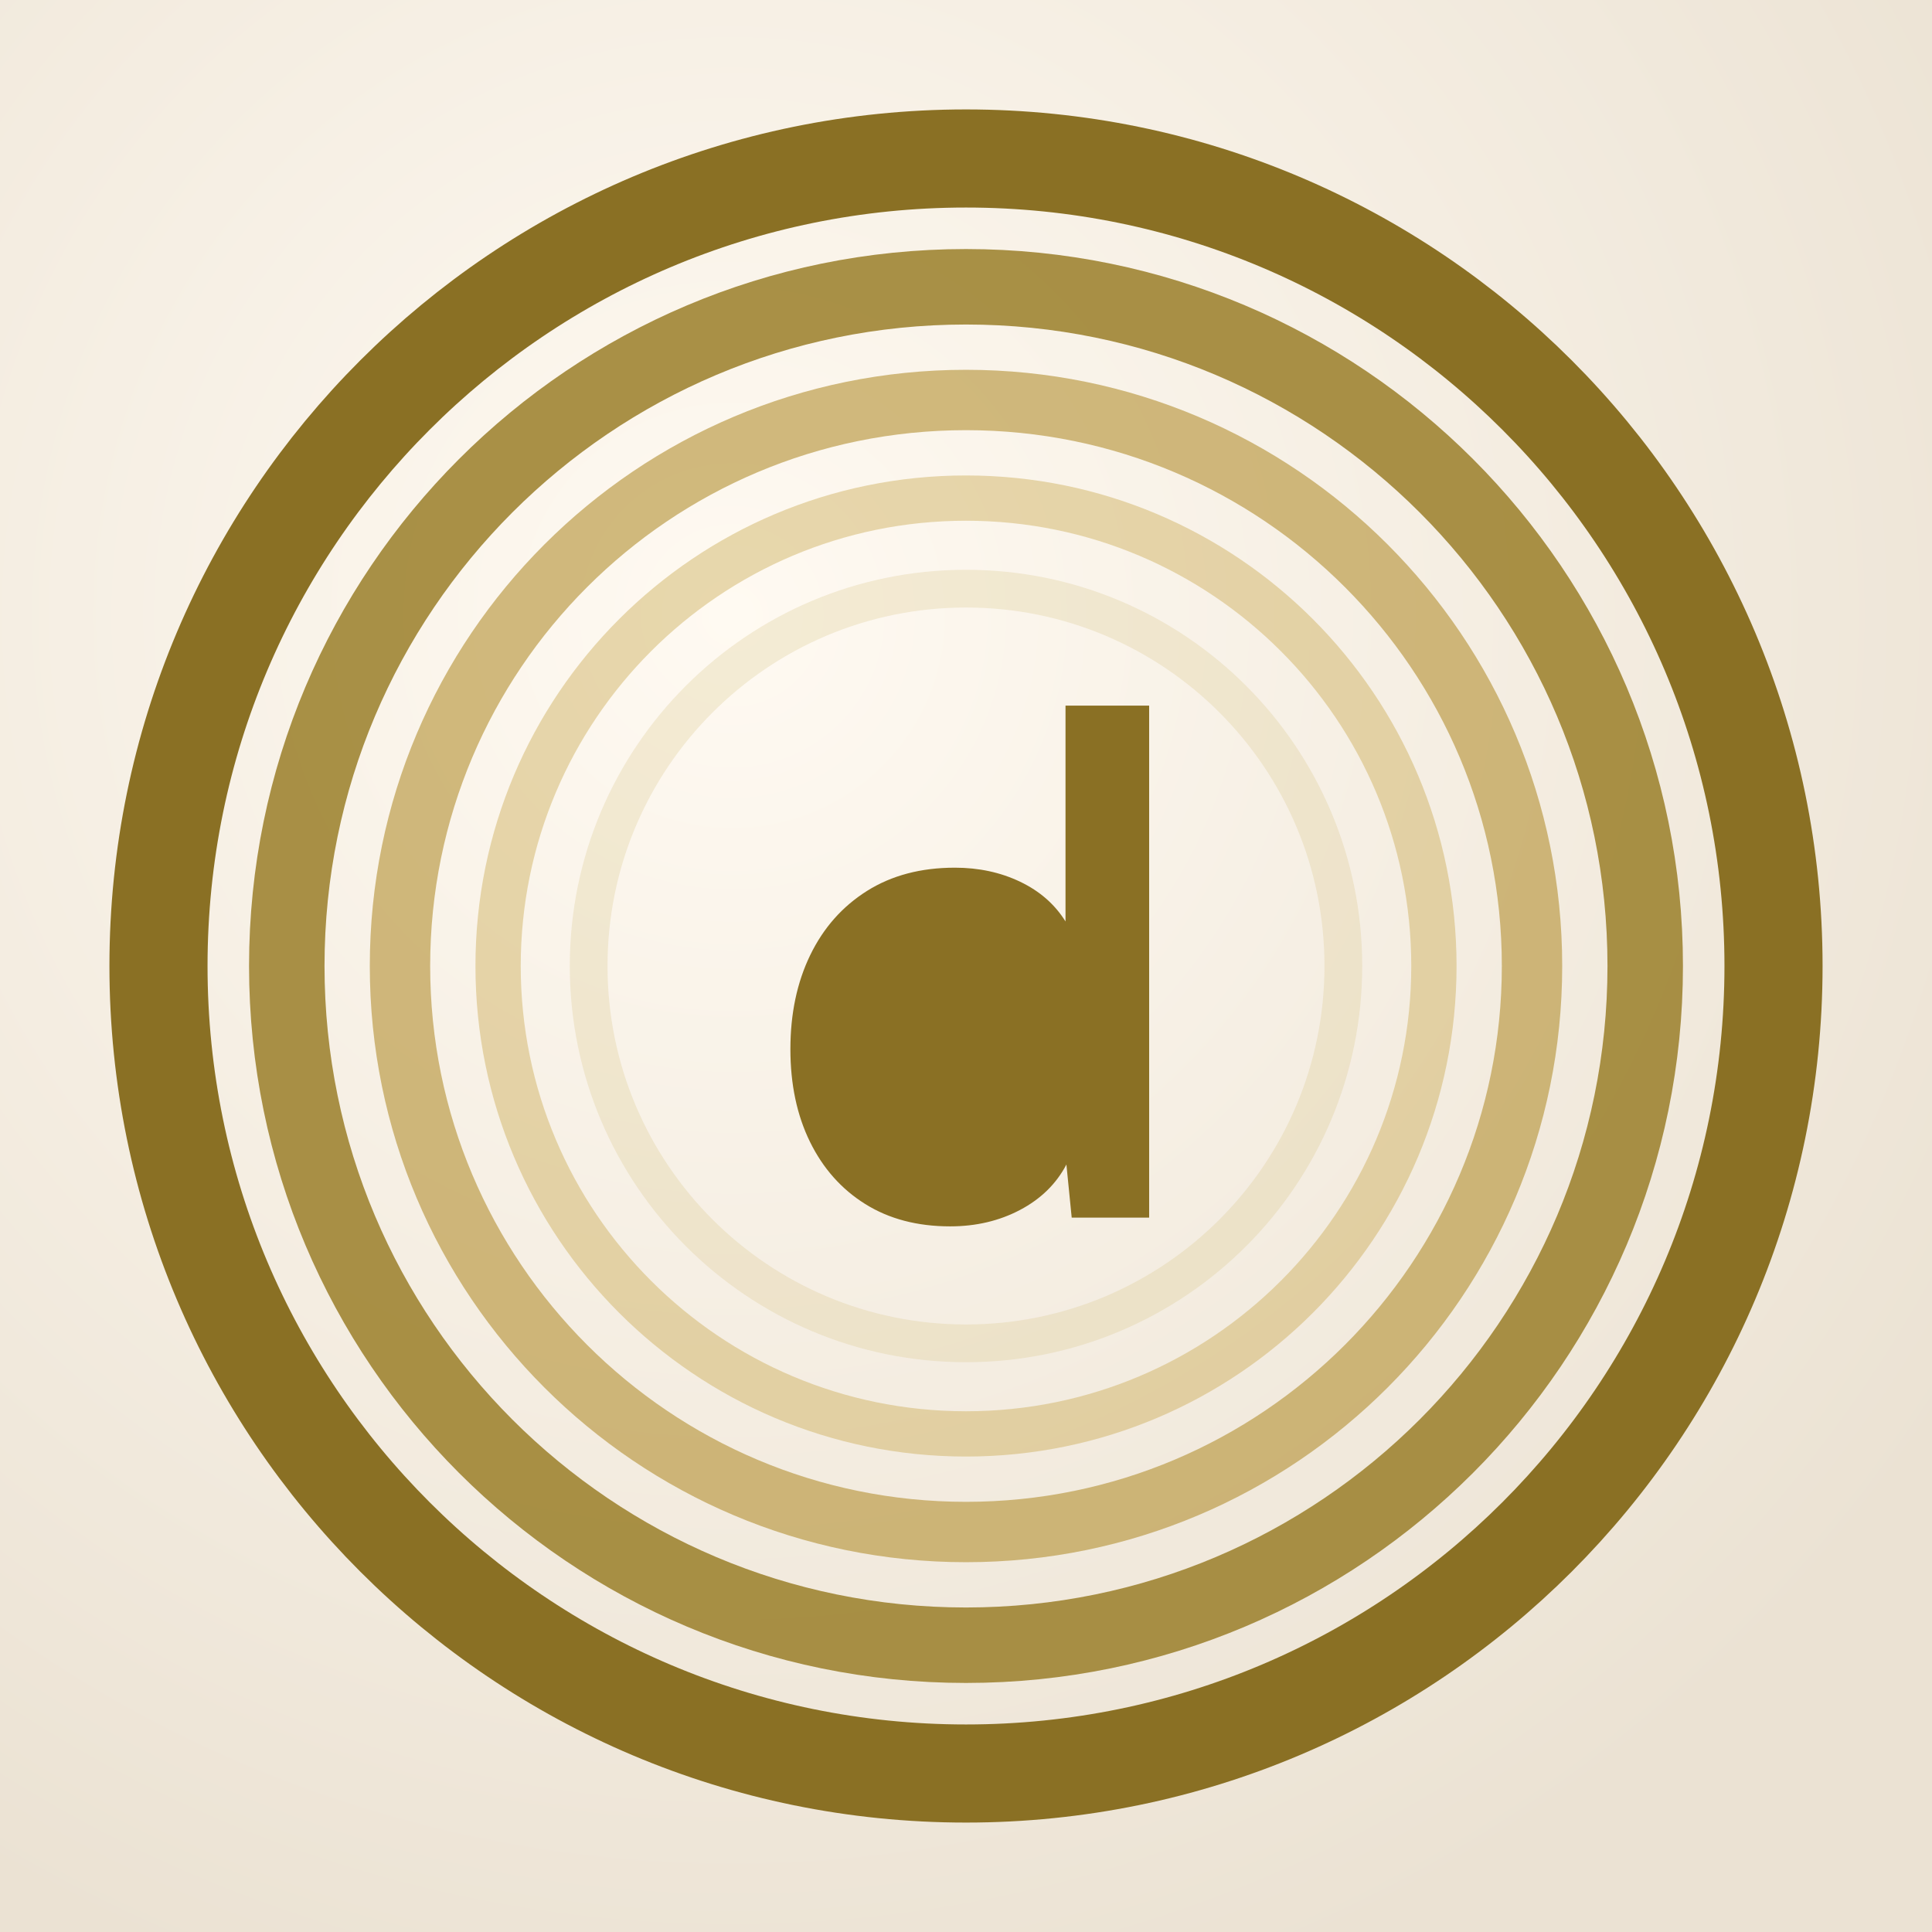
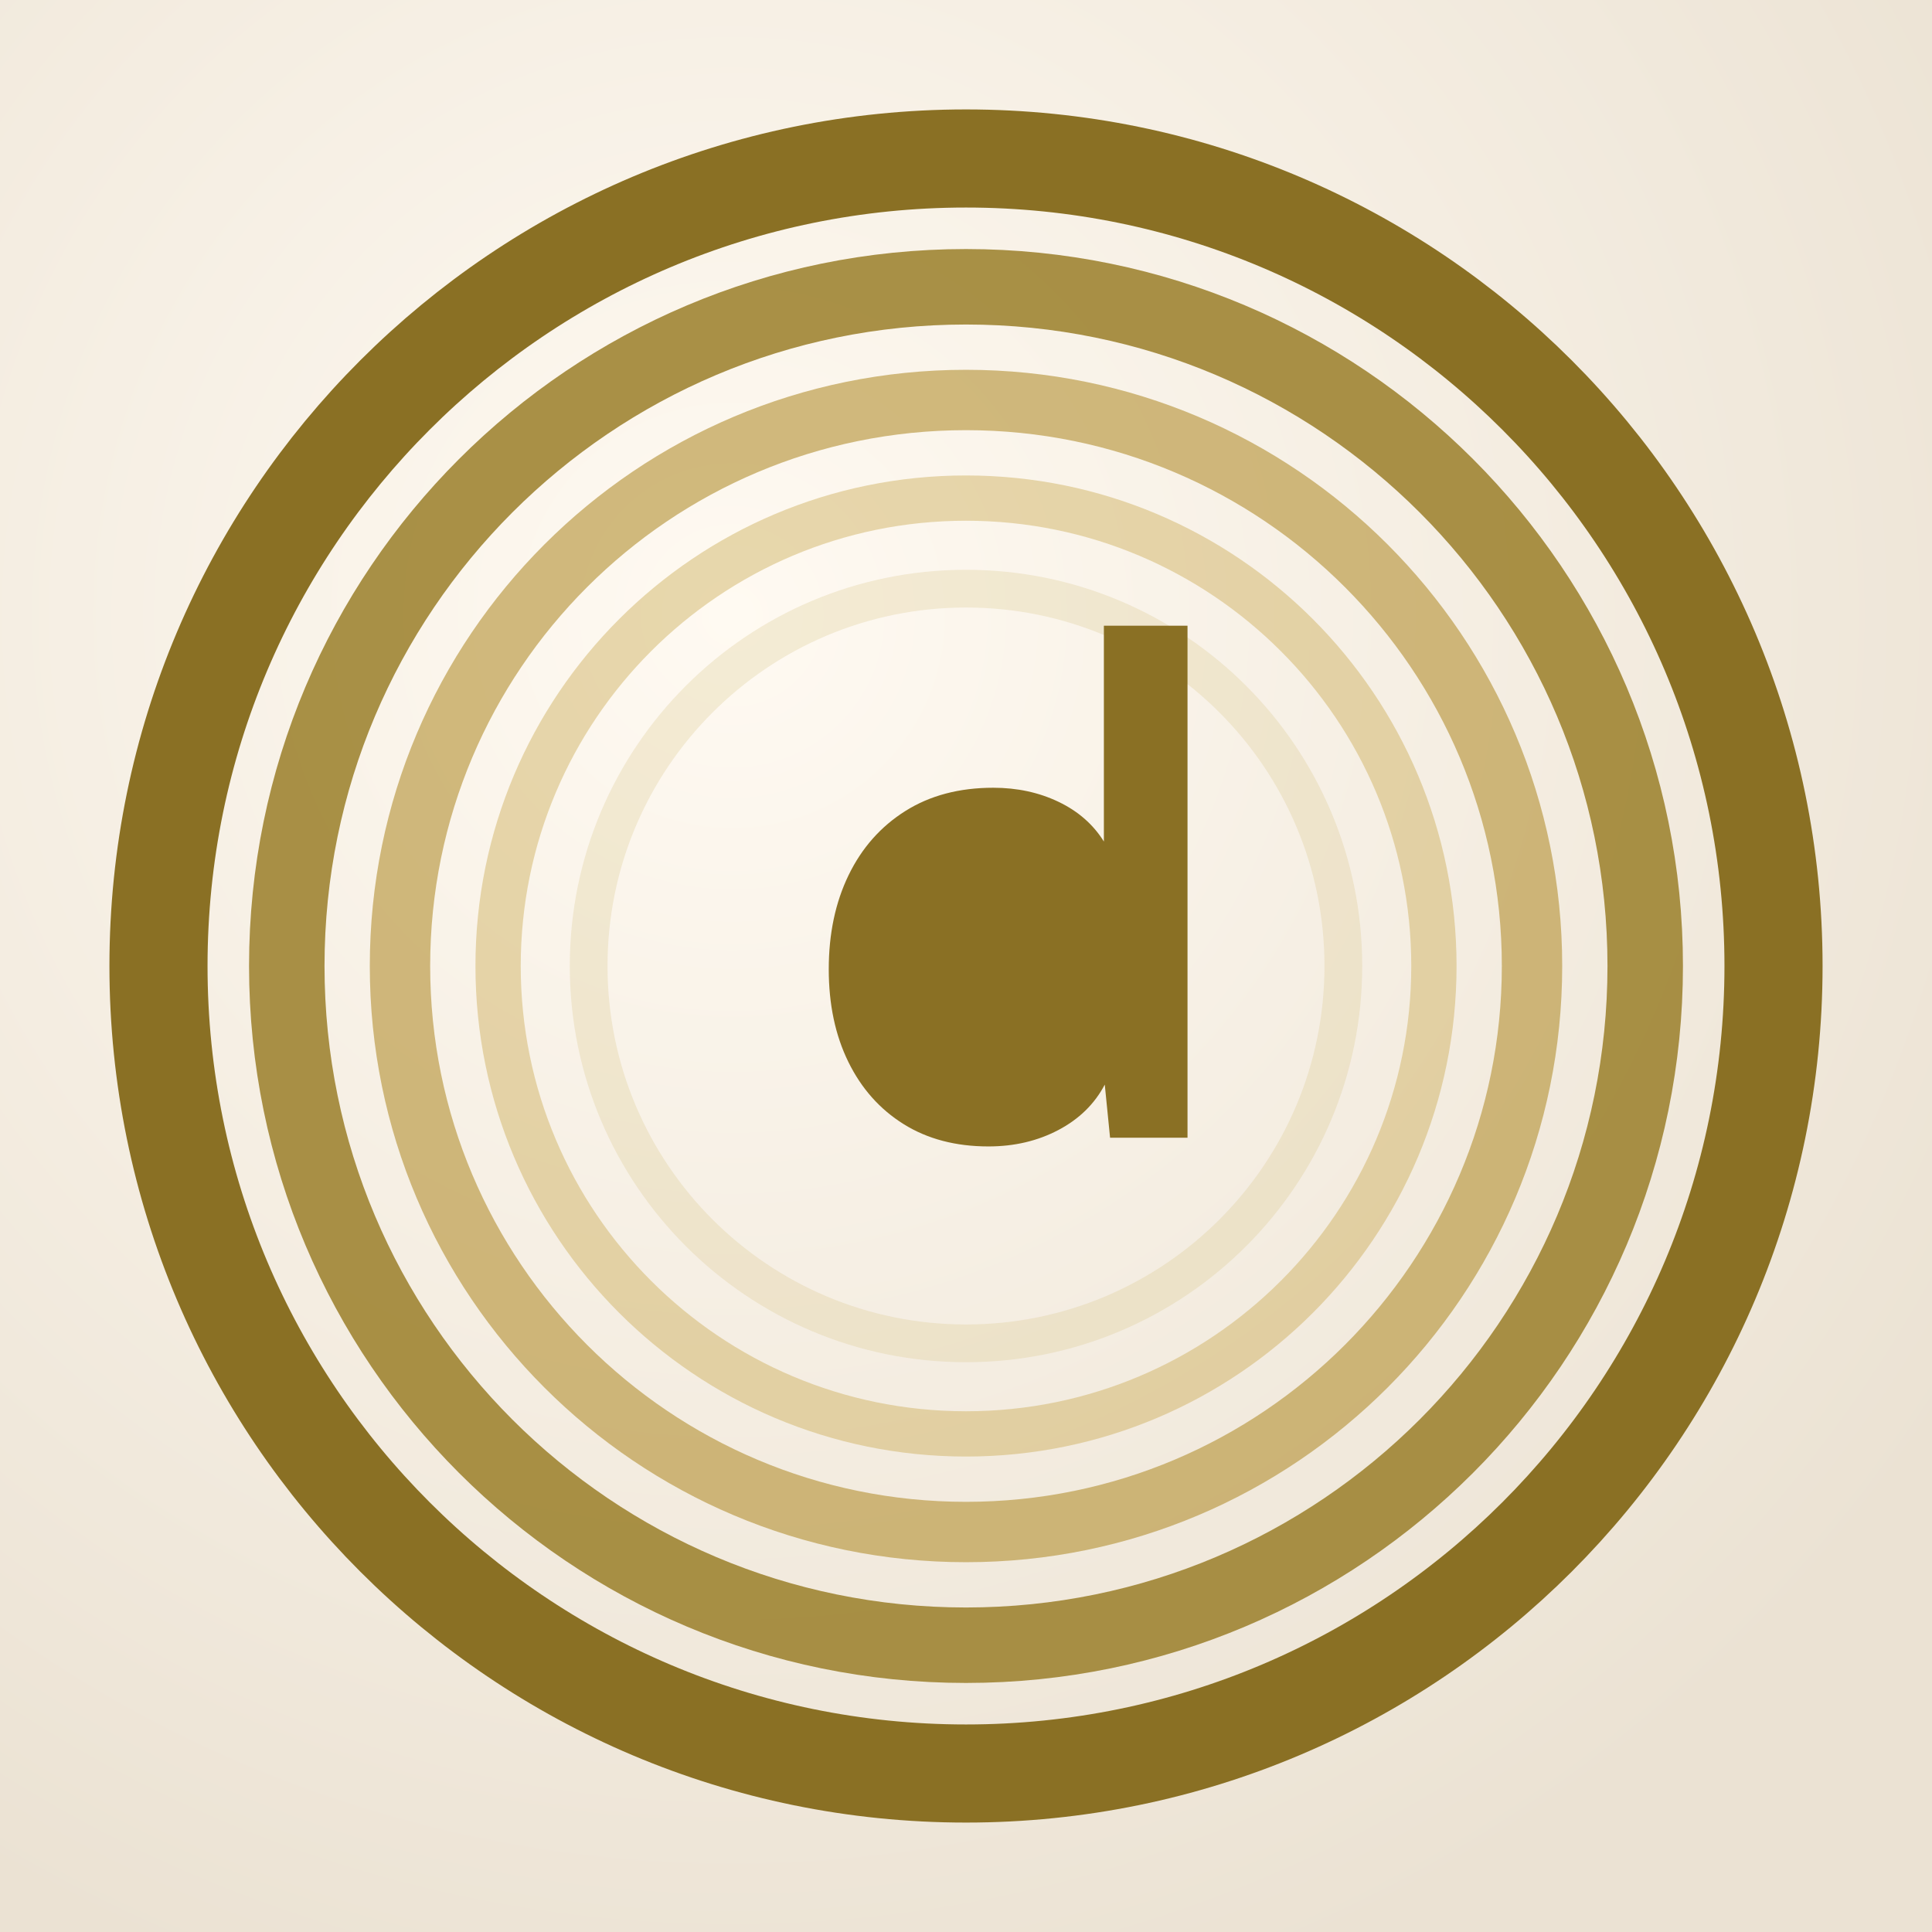
<svg xmlns="http://www.w3.org/2000/svg" width="512" height="512" viewBox="0 0 512 512" role="img" aria-label="Digli app icon">
  <defs>
    <radialGradient id="paper" cx="38%" cy="32%" r="75%">
      <stop offset="0%" stop-color="#fffaf2" />
      <stop offset="100%" stop-color="#ebe2d3" />
    </radialGradient>
  </defs>
  <rect width="512" height="512" fill="url(#paper)" />
  <circle cx="256" cy="256" r="214" fill="none" stroke="#8a7024" stroke-width="26" opacity="1" />
  <circle cx="256" cy="256" r="180" fill="none" stroke="#9e8230" stroke-width="20" opacity="0.88" />
  <circle cx="256" cy="256" r="150" fill="none" stroke="#b8973f" stroke-width="16" opacity="0.65" />
  <circle cx="256" cy="256" r="124" fill="none" stroke="#c9a84c" stroke-width="12" opacity="0.42" />
  <circle cx="256" cy="256" r="100" fill="none" stroke="#d8c488" stroke-width="10" opacity="0.28" />
-   <path fill="#8a7024" d="M251.787 325.0Q238.772 325.0 229.303 319.085Q219.834 313.17 214.648 302.589Q209.463 292.008 209.463 278.046Q209.463 263.956 214.712 253.12Q219.962 242.284 229.75 236.114Q239.538 229.944 253.063 229.944Q262.559 229.944 270.351 233.671Q278.144 237.399 282.372 244.198V187H304.537V322.685H284.013L282.609 308.614Q278.581 316.287 270.324 320.644Q262.067 325.0 251.787 325.0Z" />
+   <path fill="#8a7024" d="M261.954 303.817Q248.939 303.817 239.47 297.903Q230.001 291.988 224.815 281.407Q219.629 270.826 219.629 256.864Q219.629 242.774 224.879 231.938Q230.128 221.101 239.917 214.931Q249.705 208.761 263.23 208.761Q272.726 208.761 280.518 212.489Q288.31 216.216 292.539 223.015V165.817H314.704V301.503H294.18L292.776 287.431Q288.748 295.105 280.491 299.461Q272.234 303.817 261.954 303.817Z" />
</svg>
